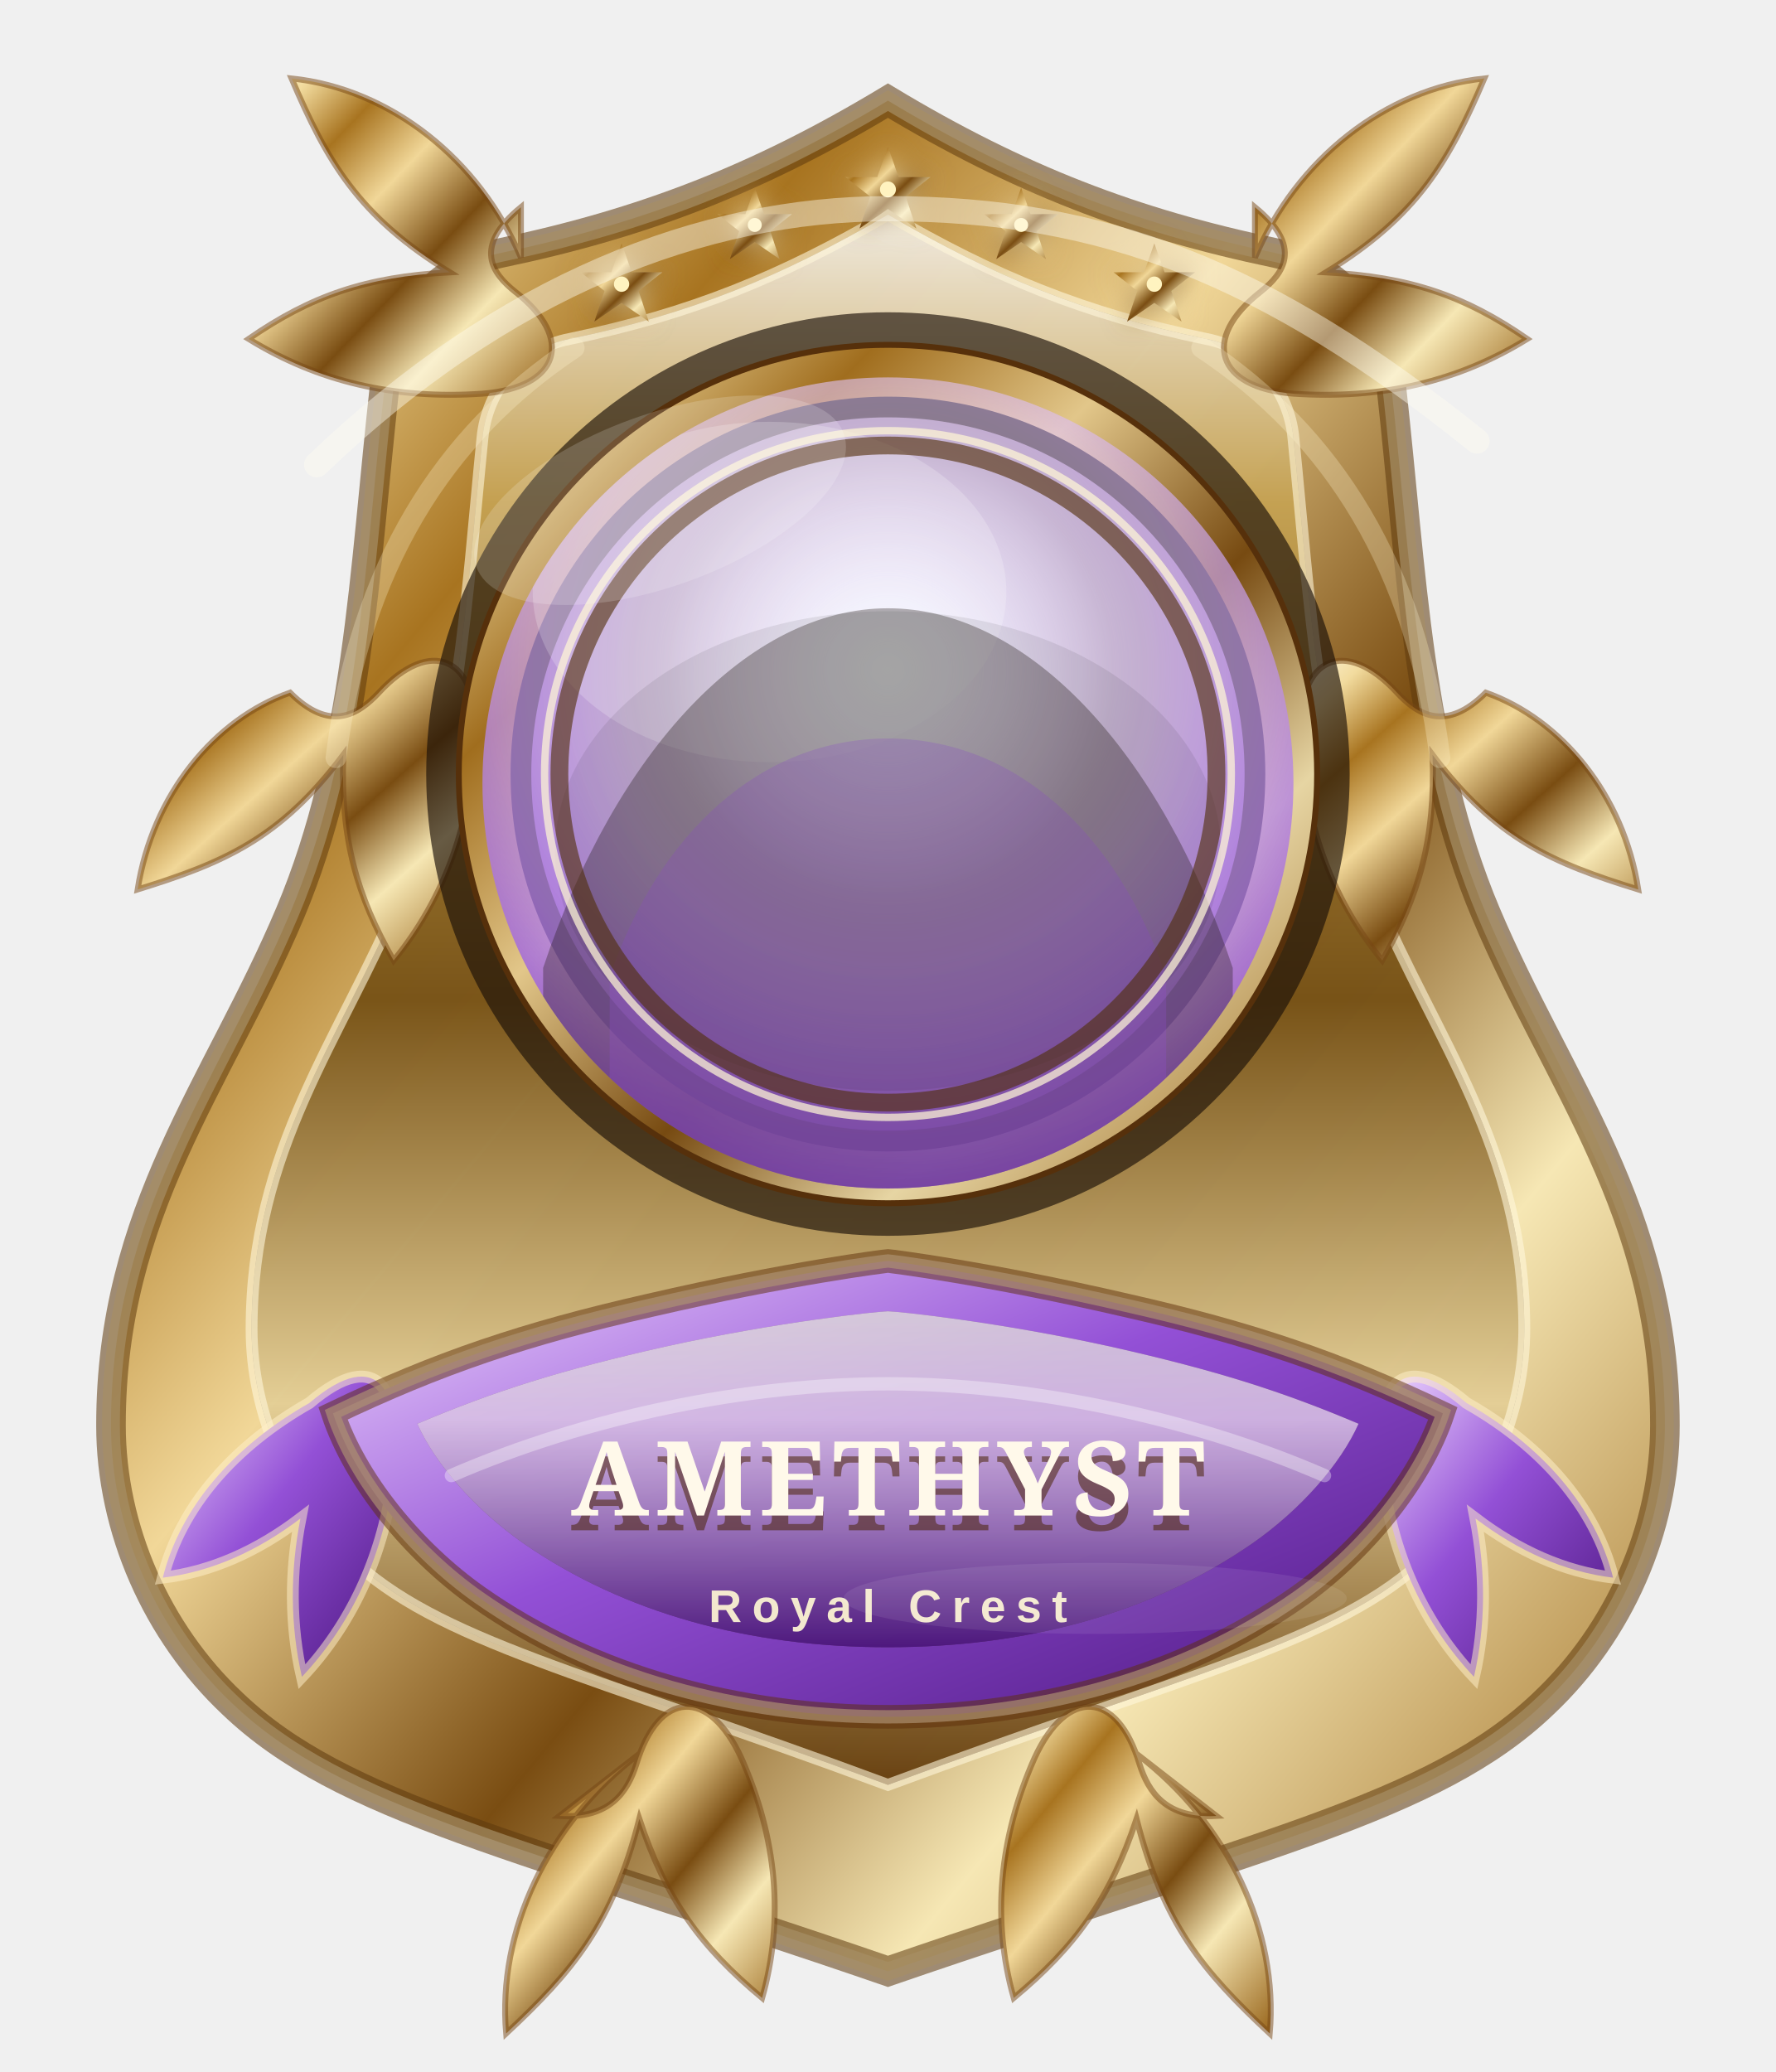
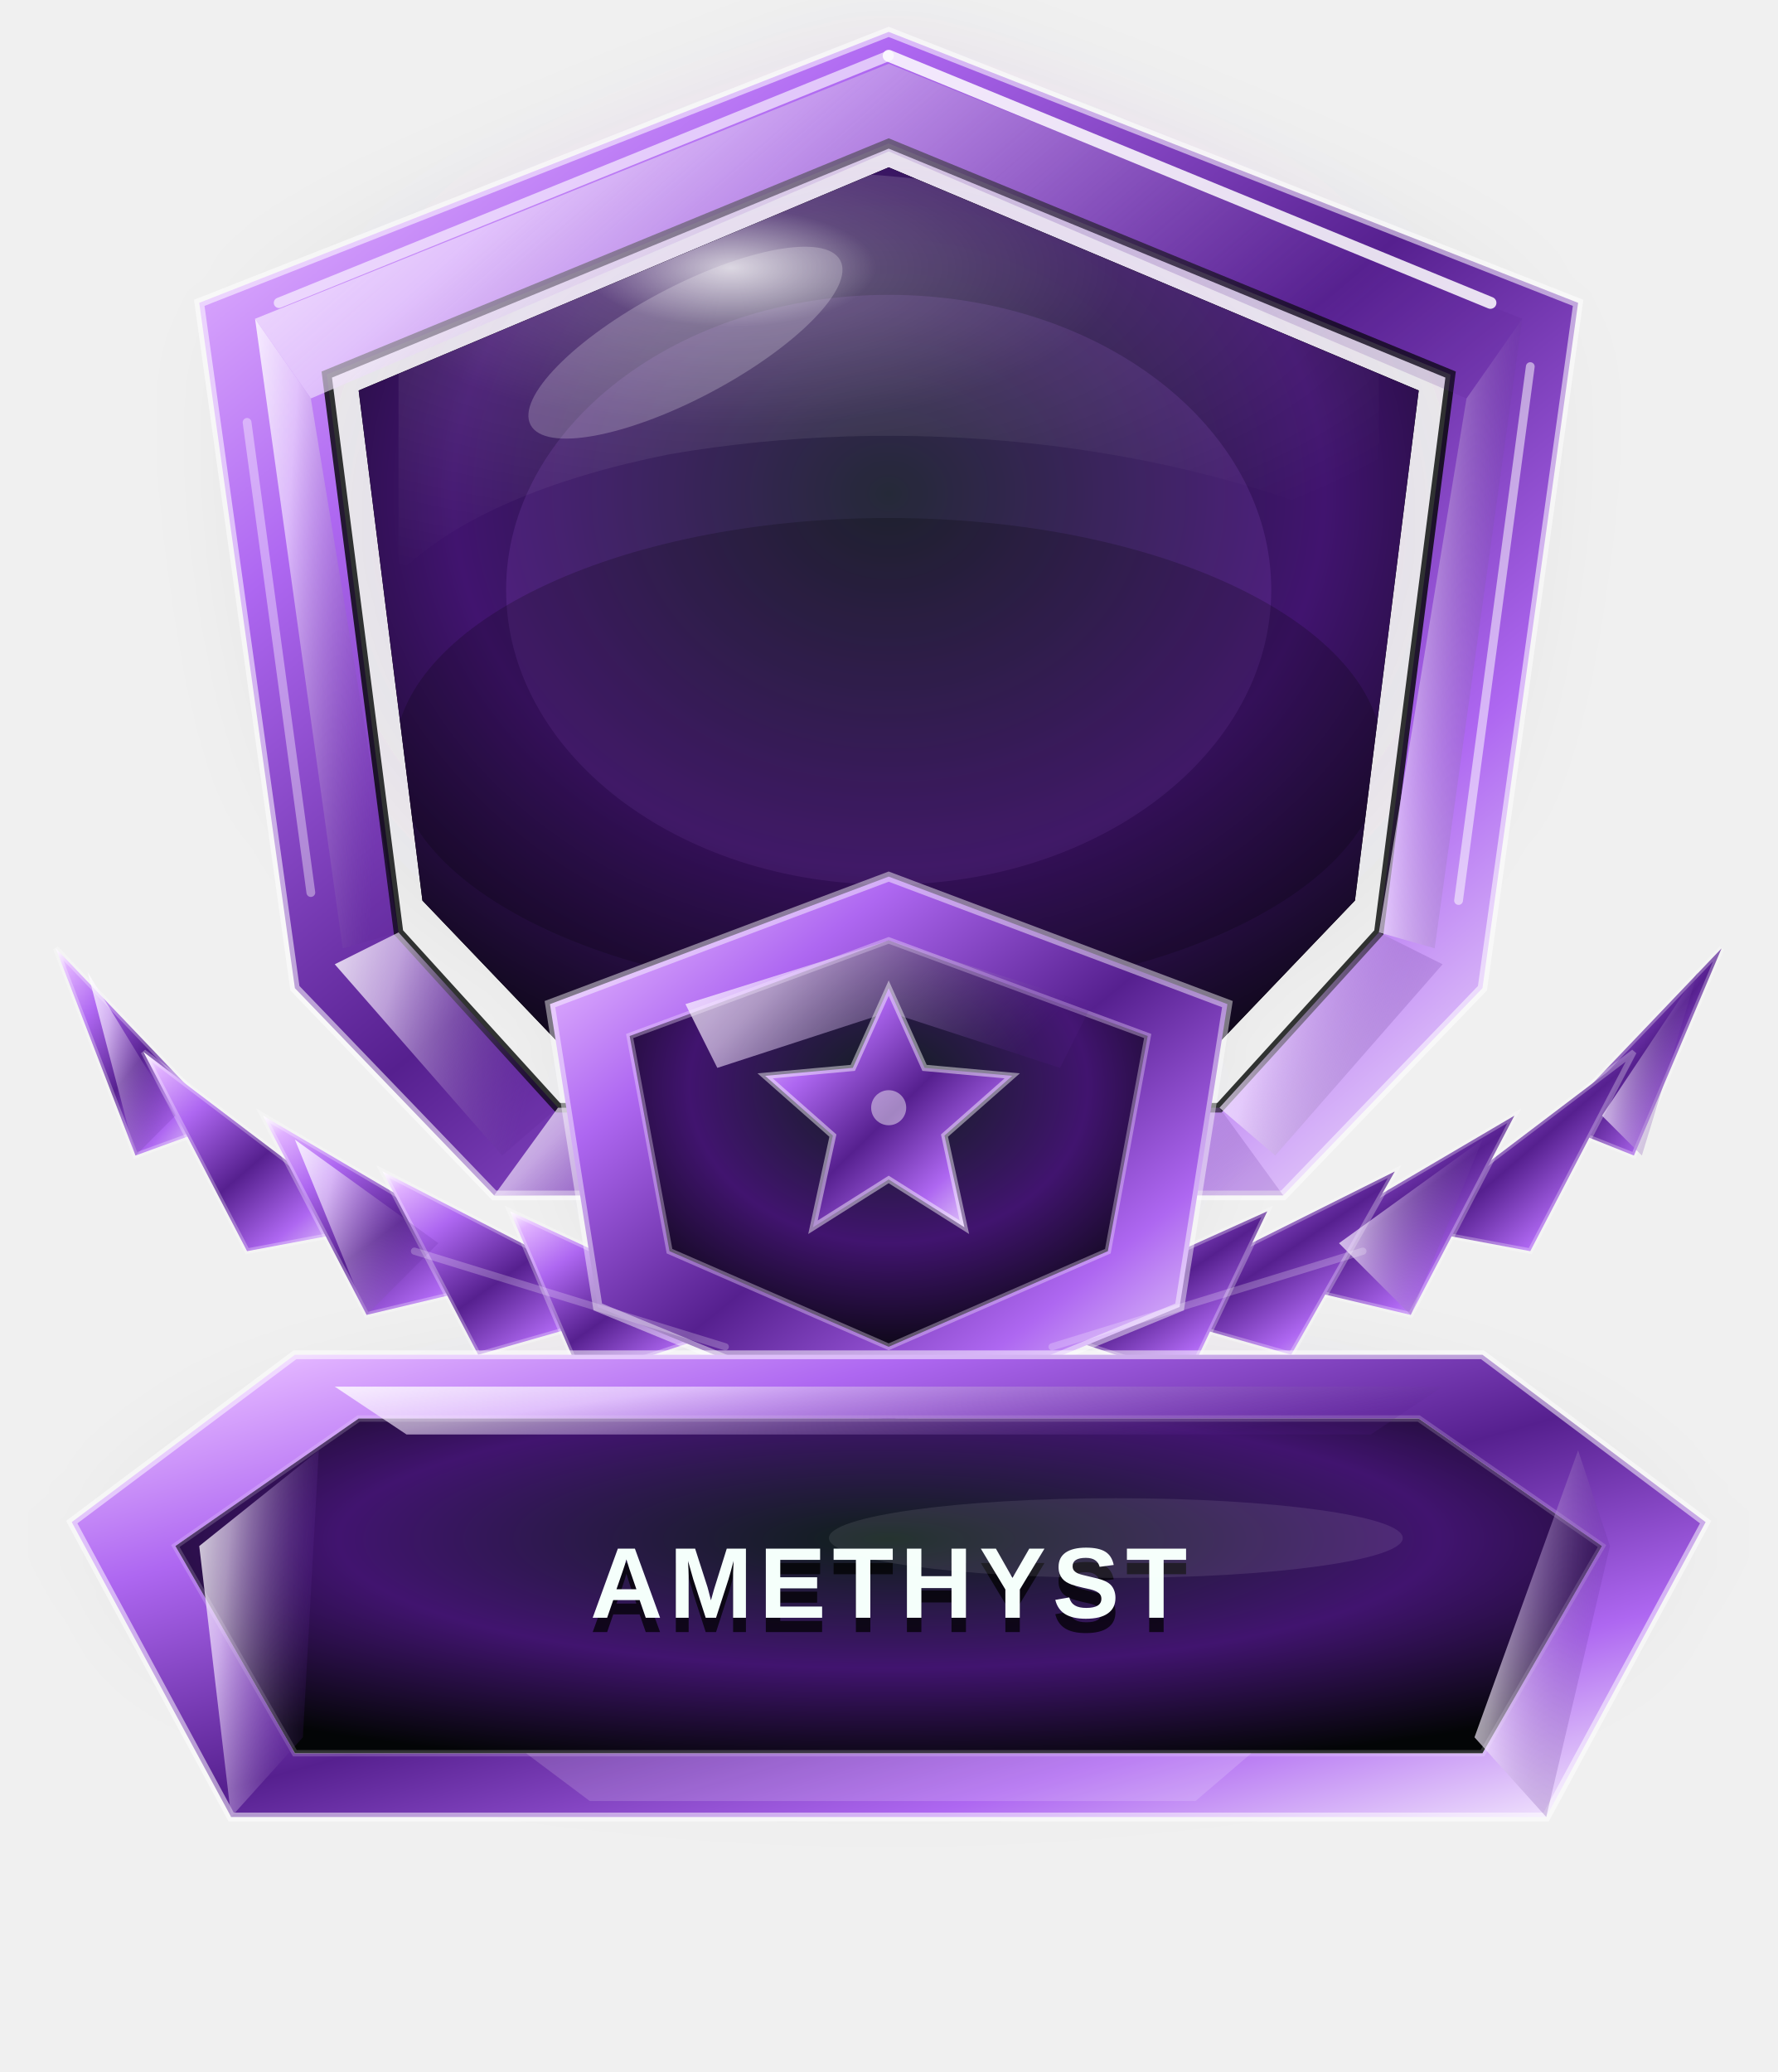
- <svg xmlns="http://www.w3.org/2000/svg" viewBox="0 0 1200 1400" width="1200" height="1400" role="img" aria-labelledby="badge-amethyst-title badge-amethyst-desc">
+ <svg xmlns="http://www.w3.org/2000/svg" viewBox="0 0 223 260" width="223" height="260" role="img" aria-labelledby="badge-amethyst-title badge-amethyst-desc">
  <defs>
    <linearGradient id="badge-amethyst-outerMetal" x1="0" y1="0" x2="1" y2="1">
-       <stop offset="0" stop-color="#fff7dc" />
-       <stop offset="0.1" stop-color="#f2db9e" />
-       <stop offset="0.24" stop-color="#a87420" />
-       <stop offset="0.4" stop-color="#f1d798" />
-       <stop offset="0.58" stop-color="#7a4d12" />
-       <stop offset="0.75" stop-color="#f6e7b4" />
-       <stop offset="1" stop-color="#98651b" />
+       <stop offset="0" stop-color="#ffffff" />
+       <stop offset="0.08" stop-color="#e0b1ff" />
+       <stop offset="0.26" stop-color="#ae67f1" />
+       <stop offset="0.52" stop-color="#56208f" />
+       <stop offset="0.76" stop-color="#ae67f1" />
+       <stop offset="1" stop-color="#ffffff" />
    </linearGradient>
-     <linearGradient id="badge-amethyst-innerMetal" x1="0" y1="0" x2="0" y2="1">
-       <stop offset="0" stop-color="#fffaf0" />
-       <stop offset="0.18" stop-color="#d0ab57" />
-       <stop offset="0.5" stop-color="#7c5516" />
-       <stop offset="0.76" stop-color="#f1db9f" />
-       <stop offset="1" stop-color="#6c4310" />
+     <linearGradient id="badge-amethyst-edgeMetal" x1="0" y1="0" x2="0" y2="1">
+       <stop offset="0" stop-color="#ffffff" stop-opacity="0.95" />
+       <stop offset="0.22" stop-color="#e0b1ff" stop-opacity="0.9" />
+       <stop offset="0.6" stop-color="#ae67f1" stop-opacity="0.82" />
+       <stop offset="1" stop-color="#56208f" stop-opacity="1" />
    </linearGradient>
-     <linearGradient id="badge-amethyst-accentRibbon" x1="0" y1="0" x2="1" y2="1">
-       <stop offset="0" stop-color="#eed7ff" />
-       <stop offset="0.45" stop-color="#9350d6" />
-       <stop offset="1" stop-color="#4c167f" />
+     <linearGradient id="badge-amethyst-facetMetal" x1="0" y1="0" x2="1" y2="0.3">
+       <stop offset="0" stop-color="#ffffff" stop-opacity="0.82" />
+       <stop offset="0.3" stop-color="#f5e8ff" stop-opacity="0.62" />
+       <stop offset="1" stop-color="#56208f" stop-opacity="0.16" />
    </linearGradient>
-     <linearGradient id="badge-amethyst-accentRibbonEdge" x1="0" y1="0" x2="0" y2="1">
-       <stop offset="0" stop-color="#ffffff" stop-opacity="0.75" />
-       <stop offset="0.32" stop-color="#eed7ff" stop-opacity="0.85" />
-       <stop offset="1" stop-color="#4c167f" />
-     </linearGradient>
-     <radialGradient id="badge-amethyst-photoBackdrop" cx="50%" cy="36%" r="70%">
-       <stop offset="0" stop-color="#f5fbff" />
-       <stop offset="0.45" stop-color="#eed7ff" stop-opacity="0.55" />
-       <stop offset="1" stop-color="#7f36cb" />
+     <radialGradient id="badge-amethyst-innerPanel" cx="50%" cy="36%" r="70%">
+       <stop offset="0" stop-color="#0f1f1b" />
+       <stop offset="0.55" stop-color="#41146f" />
+       <stop offset="1" stop-color="#030506" />
    </radialGradient>
-     <radialGradient id="badge-amethyst-haloGlow" cx="50%" cy="48%" r="40%">
-       <stop offset="0" stop-color="#c98aff" stop-opacity="0.65" />
-       <stop offset="0.7" stop-color="#c98aff" stop-opacity="0.18" />
+     <radialGradient id="badge-amethyst-photoGlow" cx="50%" cy="42%" r="52%">
+       <stop offset="0" stop-color="#8742d0" stop-opacity="0.32" />
+       <stop offset="0.55" stop-color="#ae67f1" stop-opacity="0.12" />
+       <stop offset="1" stop-color="#000000" stop-opacity="0" />
+     </radialGradient>
+     <radialGradient id="badge-amethyst-glassShine" cx="34%" cy="24%" r="82%">
+       <stop offset="0" stop-color="#ffffff" stop-opacity="0.78" />
+       <stop offset="0.18" stop-color="#ffffff" stop-opacity="0.22" />
+       <stop offset="0.48" stop-color="#ffffff" stop-opacity="0.08" />
      <stop offset="1" stop-color="#ffffff" stop-opacity="0" />
    </radialGradient>
-     <radialGradient id="badge-amethyst-glassShine" cx="38%" cy="28%" r="66%">
-       <stop offset="0" stop-color="#ffffff" stop-opacity="0.95" />
-       <stop offset="0.22" stop-color="#ffffff" stop-opacity="0.28" />
-       <stop offset="0.6" stop-color="#ffffff" stop-opacity="0.06" />
-       <stop offset="1" stop-color="#ffffff" stop-opacity="0" />
-     </radialGradient>
-     <filter id="badge-amethyst-softGlow" x="-20%" y="-20%" width="140%" height="140%">
-       <feGaussianBlur stdDeviation="24" result="blur" />
-       <feColorMatrix in="blur" type="matrix" values="1 0 0 0 0  0 1 0 0 0  0 0 1 0 0  0 0 0 0.95 0" />
-     </filter>
-     <filter id="badge-amethyst-specularGlow" x="-20%" y="-20%" width="140%" height="140%">
-       <feGaussianBlur stdDeviation="9" result="blur" />
-       <feMerge>
-         <feMergeNode in="blur" />
-         <feMergeNode in="SourceGraphic" />
-       </feMerge>
+     <filter id="badge-amethyst-softGlow" x="-30%" y="-30%" width="160%" height="160%">
+       <feGaussianBlur stdDeviation="6" />
    </filter>
    <clipPath id="badge-amethyst-photoClip">
-       <path id="badge-amethyst-photo-shape" d="M600 255c151.2 0 274 122.8 274 274S751.2 803 600 803 326 680.2 326 529 448.8 255 600 255Z" />
+       <path d="M111.5 21 L178 49 L170 113 L148 136 L128 136 L121 118 L102 118 L95 136 L75 136 L53 113 L45 49 Z" />
    </clipPath>
-     <path id="badge-amethyst-outerShield" d="M600 68c88 53 166 83 262 103 42 9 74 46 78 89 14 126 18 248 64 357 49 116 121 201 121 346 0 70-31 140-82 188-74 71-193 95-443 181C350 1246 231 1222 157 1151c-51-48-82-118-82-188 0-145 72-230 121-346 46-109 50-231 64-357 4-43 36-80 78-89 96-20 174-50 262-103Z" />
-     <path id="badge-amethyst-innerShield" d="M600 145c72 42 133 67 215 84 32 6 56 34 59 67 11 109 16 216 55 309 41 98 101 171 101 293 0 57-25 114-66 154-59 57-159 78-364 154-205-76-305-97-364-154-41-40-66-97-66-154 0-122 60-195 101-293 39-93 44-200 55-309 3-33 27-61 59-67 82-17 143-42 215-84Z" />
-     <path id="badge-amethyst-ribbonShape" d="M225 955c71-34 130-54 214-73 95-22 160-30 161-30 1 0 66 8 161 30 84 19 143 39 214 73-15 45-54 93-98 124-78 55-177 81-277 81s-199-26-277-81c-44-31-83-79-98-124Z" />
-     <path id="badge-amethyst-ribbonInner" d="M282 962c52-22 96-36 167-52 77-17 145-24 151-24s74 7 151 24c71 16 115 30 167 52-12 27-39 58-72 81-68 47-152 70-246 70s-178-23-246-70c-33-23-60-54-72-81Z" />
-     <path id="badge-amethyst-scrollWingLeft" d="M209 948c-51 29-87 70-99 118 33-4 64-18 93-40-7 36-7 72 1 107 33-35 54-80 61-130 9-64-9-95-56-55Z" />
-     <path id="badge-amethyst-scrollWingRight" d="M991 948c51 29 87 70 99 118-33-4-64-18-93-40 7 36 7 72-1 107-33-35-54-80-61-130-9-64 9-95 56-55Z" />
-     <g id="badge-amethyst-starCluster">
-       <path d="M0-24 6-7 24-7 10 4 16 22 0 11-16 22-10 4-24-7-6-7Z" />
-       <circle cy="0" r="4.5" fill="#fff3c0" />
-     </g>
+     <path id="badge-amethyst-frameOuter" d="M111.5 4 L198 38 L186 124 L161 150 L134 150 L128 131 L95 131 L89 150 L62 150 L37 124 L25 38 Z" />
+     <path id="badge-amethyst-frameInner" d="M111.5 18 L182 47 L173 117 L153 139 L127 139 L121 121 L102 121 L96 139 L70 139 L50 117 L41 47 Z" />
+     <path id="badge-amethyst-nameplateOuter" d="M37 170 L186 170 L214 191 L194 228 L29 228 L9 191 Z" />
+     <path id="badge-amethyst-nameplateInner" d="M45 178 L178 178 L201 194 L186 220 L37 220 L22 194 Z" />
+     <path id="badge-amethyst-crestOuter" d="M111.5 110 L154 126 L148 164 L111.5 179 L75 164 L69 126 Z" />
+     <path id="badge-amethyst-crestInner" d="M111.5 118 L144 130 L139 157 L111.5 169 L84 157 L79 130 Z" />
+     <path id="badge-amethyst-star" d="M111.5 124 L116 134 L127 135 L118.5 142.5 L121 154 L111.5 148 L102 154 L104.5 142.5 L96 135 L107 134 Z" />
+     <path id="badge-amethyst-leafLeftA" d="M7 119 L28 141 L17 145 Z" />
+     <path id="badge-amethyst-leafLeftB" d="M18 132 L47 154 L31 157 Z" />
+     <path id="badge-amethyst-leafLeftC" d="M33 140 L67 160 L46 165 Z" />
+     <path id="badge-amethyst-leafLeftD" d="M48 147 L81 164 L60 170 Z" />
+     <path id="badge-amethyst-leafLeftE" d="M64 152 L94 166 L73 173 Z" />
+     <path id="badge-amethyst-leafRightA" d="M216 119 L205 145 L195 141 Z" />
+     <path id="badge-amethyst-leafRightB" d="M205 132 L192 157 L176 154 Z" />
+     <path id="badge-amethyst-leafRightC" d="M190 140 L177 165 L156 160 Z" />
+     <path id="badge-amethyst-leafRightD" d="M175 147 L162 170 L141 164 Z" />
+     <path id="badge-amethyst-leafRightE" d="M159 152 L149 173 L128 166 Z" />
  </defs>
-   <g id="glow">
-     <path d="M600 116c56 35 124 61 214 80 35 7 60 36 63 71 10 111 17 224 58 322 43 104 104 177 104 300 0 64-27 121-72 164-68 65-181 91-367 160-186-69-299-95-367-160-45-43-72-100-72-164 0-123 61-196 104-300 41-98 48-211 58-322 3-35 28-64 63-71 90-19 158-45 214-80Z" fill="url(#badge-amethyst-haloGlow)" filter="url(#badge-amethyst-softGlow)" />
+   <g id="badge-amethyst-glowGroup" filter="url(#badge-amethyst-softGlow)">
+     <use href="#badge-amethyst-frameOuter" fill="url(#badge-amethyst-photoGlow)" />
+     <use href="#badge-amethyst-nameplateOuter" fill="url(#badge-amethyst-photoGlow)" />
+     <use href="#badge-amethyst-crestOuter" fill="url(#badge-amethyst-photoGlow)" />
  </g>
-   <g id="frame">
-     <use href="#badge-amethyst-outerShield" fill="url(#badge-amethyst-outerMetal)" />
-     <use href="#badge-amethyst-outerShield" fill="none" stroke="#fff7cf" stroke-width="12" stroke-opacity="0.7" />
-     <use href="#badge-amethyst-outerShield" fill="none" stroke="#5e390e" stroke-width="20" stroke-opacity="0.55" />
-     <use href="#badge-amethyst-innerShield" fill="#20140b" fill-opacity="0.62" />
-     <use href="#badge-amethyst-innerShield" fill="url(#badge-amethyst-innerMetal)" fill-opacity="0.9" />
-     <use href="#badge-amethyst-innerShield" fill="none" stroke="#fff6da" stroke-width="8" stroke-opacity="0.6" />
-     <g id="ornaments" fill="url(#badge-amethyst-outerMetal)" stroke="#774715" stroke-opacity="0.5" stroke-width="4">
-       <path d="M196 468c-51 18-93 69-103 133 58-18 96-34 139-91-2 57 9 95 34 139 35-43 53-94 55-153 2-52-30-66-65-28-14 15-33 27-60 0Z" />
-       <path d="M1004 468c51 18 93 69 103 133-58-18-96-34-139-91 2 57-9 95-34 139-35-43-53-94-55-153-2-52 30-66 65-28 14 15 33 27 60 0Z" />
-       <path d="M352 174c-28-66-88-114-155-121 24 56 45 93 107 131-57 3-94 16-136 45 47 29 99 41 158 37 52-4 63-37 22-69-15-12-29-30 4-57Z" />
-       <path d="M848 174c28-66 88-114 155-121-24 56-45 93-107 131 57 3 94 16 136 45-47 29-99 41-158 37-52-4-63-37-22-69 15-12 29-30-4-57Z" />
-       <path d="M432 1185c-62 47-96 120-90 189 45-42 72-74 90-145 18 54 41 86 83 121 15-53 10-108-14-162-22-48-56-46-71 4-6 19-18 37-52 35Z" />
-       <path d="M768 1185c62 47 96 120 90 189-45-42-72-74-90-145-18 54-41 86-83 121-15-53-10-108 14-162 22-48 56-46 71 4 6 19 18 37 52 35Z" />
-     </g>
-     <path d="M600 211c172 0 312 140 312 312S772 835 600 835 288 695 288 523 428 211 600 211Z" fill="#1b1008" fill-opacity="0.65" />
-     <path d="M600 231c161 0 292 131 292 292S761 815 600 815 308 684 308 523 439 231 600 231Z" fill="#56300b" />
-     <path d="M600 235c159 0 288 129 288 288S759 811 600 811 312 682 312 523 441 235 600 235Z" fill="url(#badge-amethyst-outerMetal)" fill-opacity="0.9" />
-     <path d="M600 268c141 0 255 114 255 255S741 778 600 778 345 664 345 523 459 268 600 268Z" fill="#110c08" />
-     <path d="M600 282c133 0 241 108 241 241S733 764 600 764 359 656 359 523 467 282 600 282Z" fill="url(#badge-amethyst-photoBackdrop)" />
-   </g>
-   <g id="inset-photo-area">
-     <image id="badge-amethyst-portrait-image" href="" x="326" y="255" width="548" height="548" preserveAspectRatio="xMidYMid slice" clip-path="url(#badge-amethyst-photoClip)" />
+   <g id="badge-amethyst-photoAreaGroup">
+     <image id="badge-amethyst-portraitImage" href="" x="40" y="18" width="143" height="122" preserveAspectRatio="xMidYMid slice" clip-path="url(#badge-amethyst-photoClip)" />
    <g clip-path="url(#badge-amethyst-photoClip)">
-       <rect x="326" y="255" width="548" height="548" fill="url(#badge-amethyst-photoBackdrop)" />
-       <ellipse cx="520" cy="400" rx="160" ry="115" fill="#ffffff" fill-opacity="0.2" />
-       <path d="M367 654c49-147 139-243 233-243s184 96 233 243v149H367Z" fill="#1f140d" fill-opacity="0.32" />
-       <path d="M412 660c33-97 102-161 188-161s155 64 188 161v143H412Z" fill="#9350d6" fill-opacity="0.26" />
-       <path d="M352 292c71-38 153-57 248-57 120 0 214 30 283 89v-89H352Z" fill="url(#badge-amethyst-glassShine)" />
-       <ellipse cx="600" cy="575" rx="225" ry="162" fill="#000000" fill-opacity="0.08" />
-     </g>
-     <path d="M600 291c128 0 232 104 232 232S728 755 600 755 368 651 368 523 472 291 600 291Z" fill="none" stroke="#fff7d6" stroke-width="5" stroke-opacity="0.72" />
-     <path d="M600 301c122 0 222 100 222 222S722 745 600 745 378 645 378 523 478 301 600 301Z" fill="none" stroke="#512d08" stroke-width="12" stroke-opacity="0.6" />
-   </g>
-   <g id="stars" fill="url(#badge-amethyst-outerMetal)" filter="url(#badge-amethyst-specularGlow)">
-     <g transform="translate(420 192) scale(1.15)">
-       <use href="#badge-amethyst-starCluster" />
-     </g>
-     <g transform="translate(510 152) scale(1.05)">
-       <use href="#badge-amethyst-starCluster" />
-     </g>
-     <g transform="translate(600 128) scale(1.2)">
-       <use href="#badge-amethyst-starCluster" />
-     </g>
-     <g transform="translate(690 152) scale(1.05)">
-       <use href="#badge-amethyst-starCluster" />
-     </g>
-     <g transform="translate(780 192) scale(1.15)">
-       <use href="#badge-amethyst-starCluster" />
+       <rect x="40" y="18" width="143" height="122" fill="#000000" />
+       <rect x="40" y="18" width="143" height="122" fill="url(#badge-amethyst-innerPanel)" />
+       <ellipse cx="111.5" cy="74" rx="48" ry="37" fill="#ae67f1" fill-opacity="0.14" />
+       <ellipse cx="111.5" cy="95" rx="62" ry="30" fill="#000000" fill-opacity="0.2" />
+       <path d="M50 31 C78 18 117 17 173 36 L173 67 C146 55 113 52 84 57 C69 60 57 65 50 72 Z" fill="url(#badge-amethyst-glassShine)" />
    </g>
  </g>
-   <g id="ribbon">
-     <use href="#badge-amethyst-scrollWingLeft" fill="url(#badge-amethyst-accentRibbon)" />
-     <use href="#badge-amethyst-scrollWingLeft" fill="none" stroke="#fff0cb" stroke-width="8" stroke-opacity="0.52" />
-     <use href="#badge-amethyst-scrollWingRight" fill="url(#badge-amethyst-accentRibbon)" />
-     <use href="#badge-amethyst-scrollWingRight" fill="none" stroke="#fff0cb" stroke-width="8" stroke-opacity="0.52" />
-     <use href="#badge-amethyst-ribbonShape" fill="url(#badge-amethyst-accentRibbon)" />
-     <use href="#badge-amethyst-ribbonShape" fill="none" stroke="#fff7db" stroke-width="9" stroke-opacity="0.66" />
-     <use href="#badge-amethyst-ribbonShape" fill="none" stroke="#5e2f0a" stroke-width="16" stroke-opacity="0.5" />
-     <use href="#badge-amethyst-ribbonInner" fill="#2c160a" fill-opacity="0.4" />
-     <use href="#badge-amethyst-ribbonInner" fill="url(#badge-amethyst-accentRibbonEdge)" fill-opacity="0.9" />
-     <path d="M305 997c92-40 201-62 295-62s203 22 295 62" fill="none" stroke="#ffffff" stroke-opacity="0.34" stroke-width="9" stroke-linecap="round" />
+   <g id="badge-amethyst-frameGroup">
+     <path d="M111.5 4 L198 38 L186 124 L161 150 L134 150 L128 131 L95 131 L89 150 L62 150 L37 124 L25 38 Z M111.5 18 L182 47 L173 117 L153 139 L127 139 L121 121 L102 121 L96 139 L70 139 L50 117 L41 47 Z" fill="url(#badge-amethyst-outerMetal)" fill-rule="evenodd" />
+     <use href="#badge-amethyst-frameOuter" fill="none" stroke="#ffffff" stroke-opacity="0.55" stroke-width="1.2" />
+     <use href="#badge-amethyst-frameInner" fill="none" stroke="#020403" stroke-opacity="0.8" stroke-width="1.2" />
+     <path d="M111.5 8 L191 40 L184 50 L111.5 19 L39 50 L32 40 Z" fill="url(#badge-amethyst-facetMetal)" />
+     <path d="M184 50 L191 40 L180 119 L173 117 Z" fill="url(#badge-amethyst-facetMetal)" />
+     <path d="M39 50 L32 40 L43 119 L50 117 Z" fill="url(#badge-amethyst-facetMetal)" />
+     <path d="M173 117 L181 121 L160 145 L153 139 Z" fill="url(#badge-amethyst-facetMetal)" />
+     <path d="M50 117 L42 121 L63 145 L70 139 Z" fill="url(#badge-amethyst-facetMetal)" />
+     <path d="M96 139 L89 150 L62 150 L70 139 Z" fill="url(#badge-amethyst-facetMetal)" />
+     <path d="M127 139 L134 150 L161 150 L153 139 Z" fill="url(#badge-amethyst-facetMetal)" />
  </g>
-   <g id="label-text">
-     <text id="badge-amethyst-badge-label-shadow" x="600" y="1024" text-anchor="middle" font-family="'Cinzel Decorative', 'Trajan Pro', 'Georgia', serif" font-size="70" font-weight="700" letter-spacing="4" fill="#4c2308" fill-opacity="0.55" transform="translate(0 10)">AMETHYST</text>
-     <text id="badge-amethyst-badge-label" x="600" y="1024" text-anchor="middle" font-family="'Cinzel Decorative', 'Trajan Pro', 'Georgia', serif" font-size="70" font-weight="700" letter-spacing="4" fill="#fff9ea">AMETHYST</text>
-     <text id="badge-amethyst-badge-subtitle" x="600" y="1096" text-anchor="middle" font-family="'Montserrat', 'Arial', sans-serif" font-size="31" font-weight="600" letter-spacing="7" fill="#fff7d4" fill-opacity="0.92">Royal Crest</text>
+   <g id="badge-amethyst-laurelsGroup">
+     <g fill="url(#badge-amethyst-outerMetal)" stroke="#ffffff" stroke-opacity="0.28" stroke-width="0.7">
+       <use href="#badge-amethyst-leafLeftA" />
+       <use href="#badge-amethyst-leafLeftB" />
+       <use href="#badge-amethyst-leafLeftC" />
+       <use href="#badge-amethyst-leafLeftD" />
+       <use href="#badge-amethyst-leafLeftE" />
+       <use href="#badge-amethyst-leafRightA" />
+       <use href="#badge-amethyst-leafRightB" />
+       <use href="#badge-amethyst-leafRightC" />
+       <use href="#badge-amethyst-leafRightD" />
+       <use href="#badge-amethyst-leafRightE" />
+     </g>
+     <g fill="url(#badge-amethyst-facetMetal)">
+       <path d="M11 122 L22 140 L17 145 Z" />
+       <path d="M213 122 L206 145 L201 140 Z" />
+       <path d="M37 143 L55 156 L46 165 Z" />
+       <path d="M186 143 L177 165 L168 156 Z" />
+     </g>
  </g>
-   <g id="highlights" pointer-events="none">
-     <path d="M214 314c126-121 261-173 386-173 146 0 256 43 398 157" fill="none" stroke="#fffdf3" stroke-opacity="0.43" stroke-width="17" stroke-linecap="round" />
-     <path d="M227 512c16-128 72-218 161-277" fill="none" stroke="#fff3cf" stroke-opacity="0.28" stroke-width="14" stroke-linecap="round" />
-     <path d="M973 512c-16-128-72-218-161-277" fill="none" stroke="#fff3cf" stroke-opacity="0.28" stroke-width="14" stroke-linecap="round" />
-     <ellipse cx="446" cy="338" rx="132" ry="58" transform="rotate(-20 446 338)" fill="#ffffff" fill-opacity="0.17" />
-     <ellipse cx="740" cy="1080" rx="170" ry="24" fill="#ffffff" fill-opacity="0.08" />
+   <g id="badge-amethyst-crestGroup">
+     <path d="M111.5 110 L154 126 L148 164 L111.5 179 L75 164 L69 126 Z" fill="url(#badge-amethyst-outerMetal)" />
+     <use href="#badge-amethyst-crestOuter" fill="none" stroke="#ffffff" stroke-opacity="0.45" stroke-width="1.2" />
+     <use href="#badge-amethyst-crestInner" fill="url(#badge-amethyst-innerPanel)" />
+     <use href="#badge-amethyst-crestInner" fill="none" stroke="#f5e8ff" stroke-opacity="0.35" stroke-width="0.8" />
+     <path d="M86 126 L111.5 118 L137 126 L133 134 L111.5 127 L90 134 Z" fill="url(#badge-amethyst-facetMetal)" />
+     <use href="#badge-amethyst-star" fill="url(#badge-amethyst-outerMetal)" />
+     <use href="#badge-amethyst-star" fill="none" stroke="#ffffff" stroke-opacity="0.45" stroke-width="0.8" />
+     <circle cx="111.5" cy="139" r="2.2" fill="#ffffff" fill-opacity="0.45" />
+   </g>
+   <g id="badge-amethyst-nameplateGroup">
+     <path d="M37 170 L186 170 L214 191 L194 228 L29 228 L9 191 Z M45 178 L178 178 L201 194 L186 220 L37 220 L22 194 Z" fill="url(#badge-amethyst-outerMetal)" fill-rule="evenodd" />
+     <use href="#badge-amethyst-nameplateOuter" fill="none" stroke="#ffffff" stroke-opacity="0.52" stroke-width="1.1" />
+     <use href="#badge-amethyst-nameplateInner" fill="url(#badge-amethyst-innerPanel)" />
+     <use href="#badge-amethyst-nameplateInner" fill="none" stroke="#ffffff" stroke-opacity="0.18" stroke-width="0.8" />
+     <path d="M42 174 L181 174 L172 180 L51 180 Z" fill="url(#badge-amethyst-facetMetal)" />
+     <path d="M25 194 L40 182 L38 218 L29 228 Z" fill="url(#badge-amethyst-facetMetal)" />
+     <path d="M198 182 L202 194 L194 228 L185 218 Z" fill="url(#badge-amethyst-facetMetal)" />
+     <path d="M111.5 220 L157 220 L150 226 L74 226 L66 220 Z" fill="#ffffff" fill-opacity="0.16" />
+   </g>
+   <g id="badge-amethyst-labelGroup">
+     <text id="badge-amethyst-labelShadow" x="111.5" y="203" text-anchor="middle" font-family="'Orbitron', 'Montserrat', 'Arial', sans-serif" font-size="12.6" font-weight="700" letter-spacing="0.8" fill="#000000" fill-opacity="0.72" transform="translate(0 1.8)">AMETHYST</text>
+     <text id="badge-amethyst-labelText" x="111.5" y="203" text-anchor="middle" font-family="'Orbitron', 'Montserrat', 'Arial', sans-serif" font-size="12.6" font-weight="700" letter-spacing="0.8" fill="#f5fffb">AMETHYST</text>
+   </g>
+   <g id="badge-amethyst-highlightsGroup" pointer-events="none">
+     <path d="M111.5 7 L187 38" stroke="#ffffff" stroke-opacity="0.85" stroke-width="1.5" stroke-linecap="round" />
+     <path d="M111.5 7 L35 38" stroke="#ffffff" stroke-opacity="0.62" stroke-width="1.3" stroke-linecap="round" />
+     <path d="M31 53 L39 112" stroke="#ffffff" stroke-opacity="0.38" stroke-width="1.1" stroke-linecap="round" />
+     <path d="M192 46 L183 113" stroke="#ffffff" stroke-opacity="0.52" stroke-width="1.1" stroke-linecap="round" />
+     <path d="M52 157 L91 169" stroke="#ffffff" stroke-opacity="0.23" stroke-width="0.9" stroke-linecap="round" />
+     <path d="M171 157 L132 169" stroke="#ffffff" stroke-opacity="0.23" stroke-width="0.9" stroke-linecap="round" />
+     <ellipse cx="86" cy="43" rx="22" ry="7" transform="rotate(-28 86 43)" fill="#ffffff" fill-opacity="0.22" />
+     <ellipse cx="140" cy="193" rx="36" ry="5" fill="#ffffff" fill-opacity="0.09" />
  </g>
</svg>
